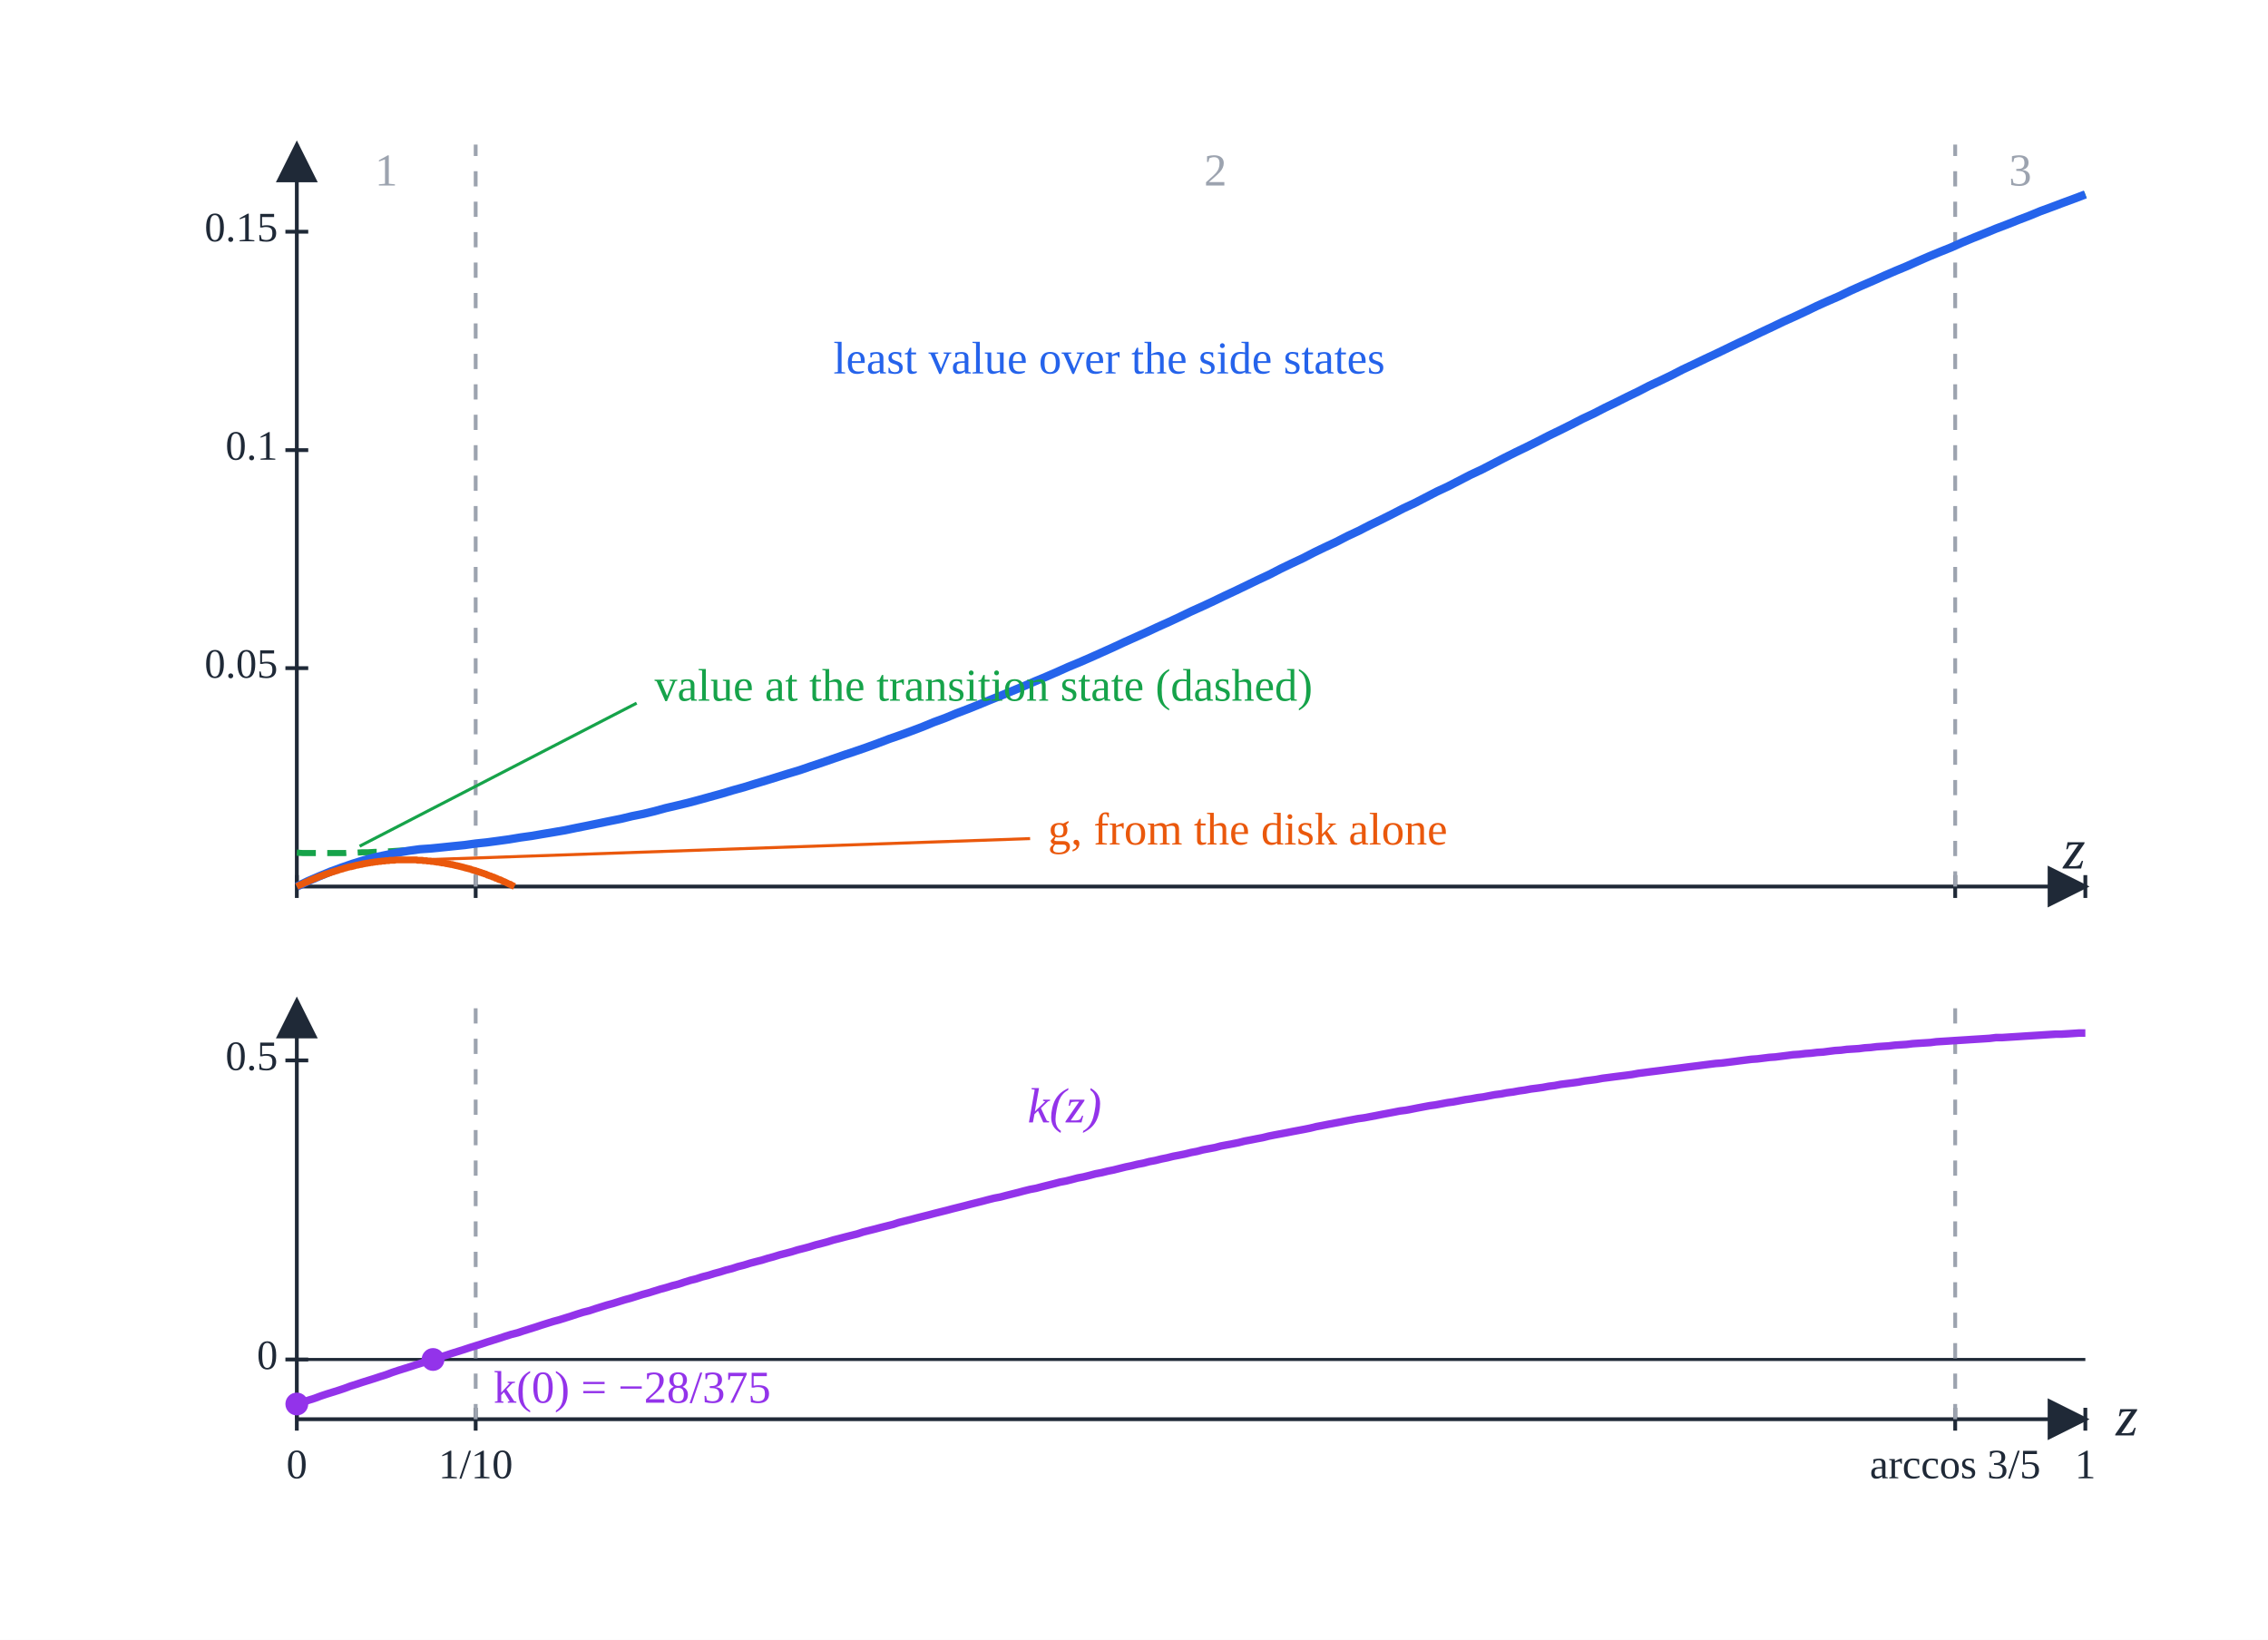
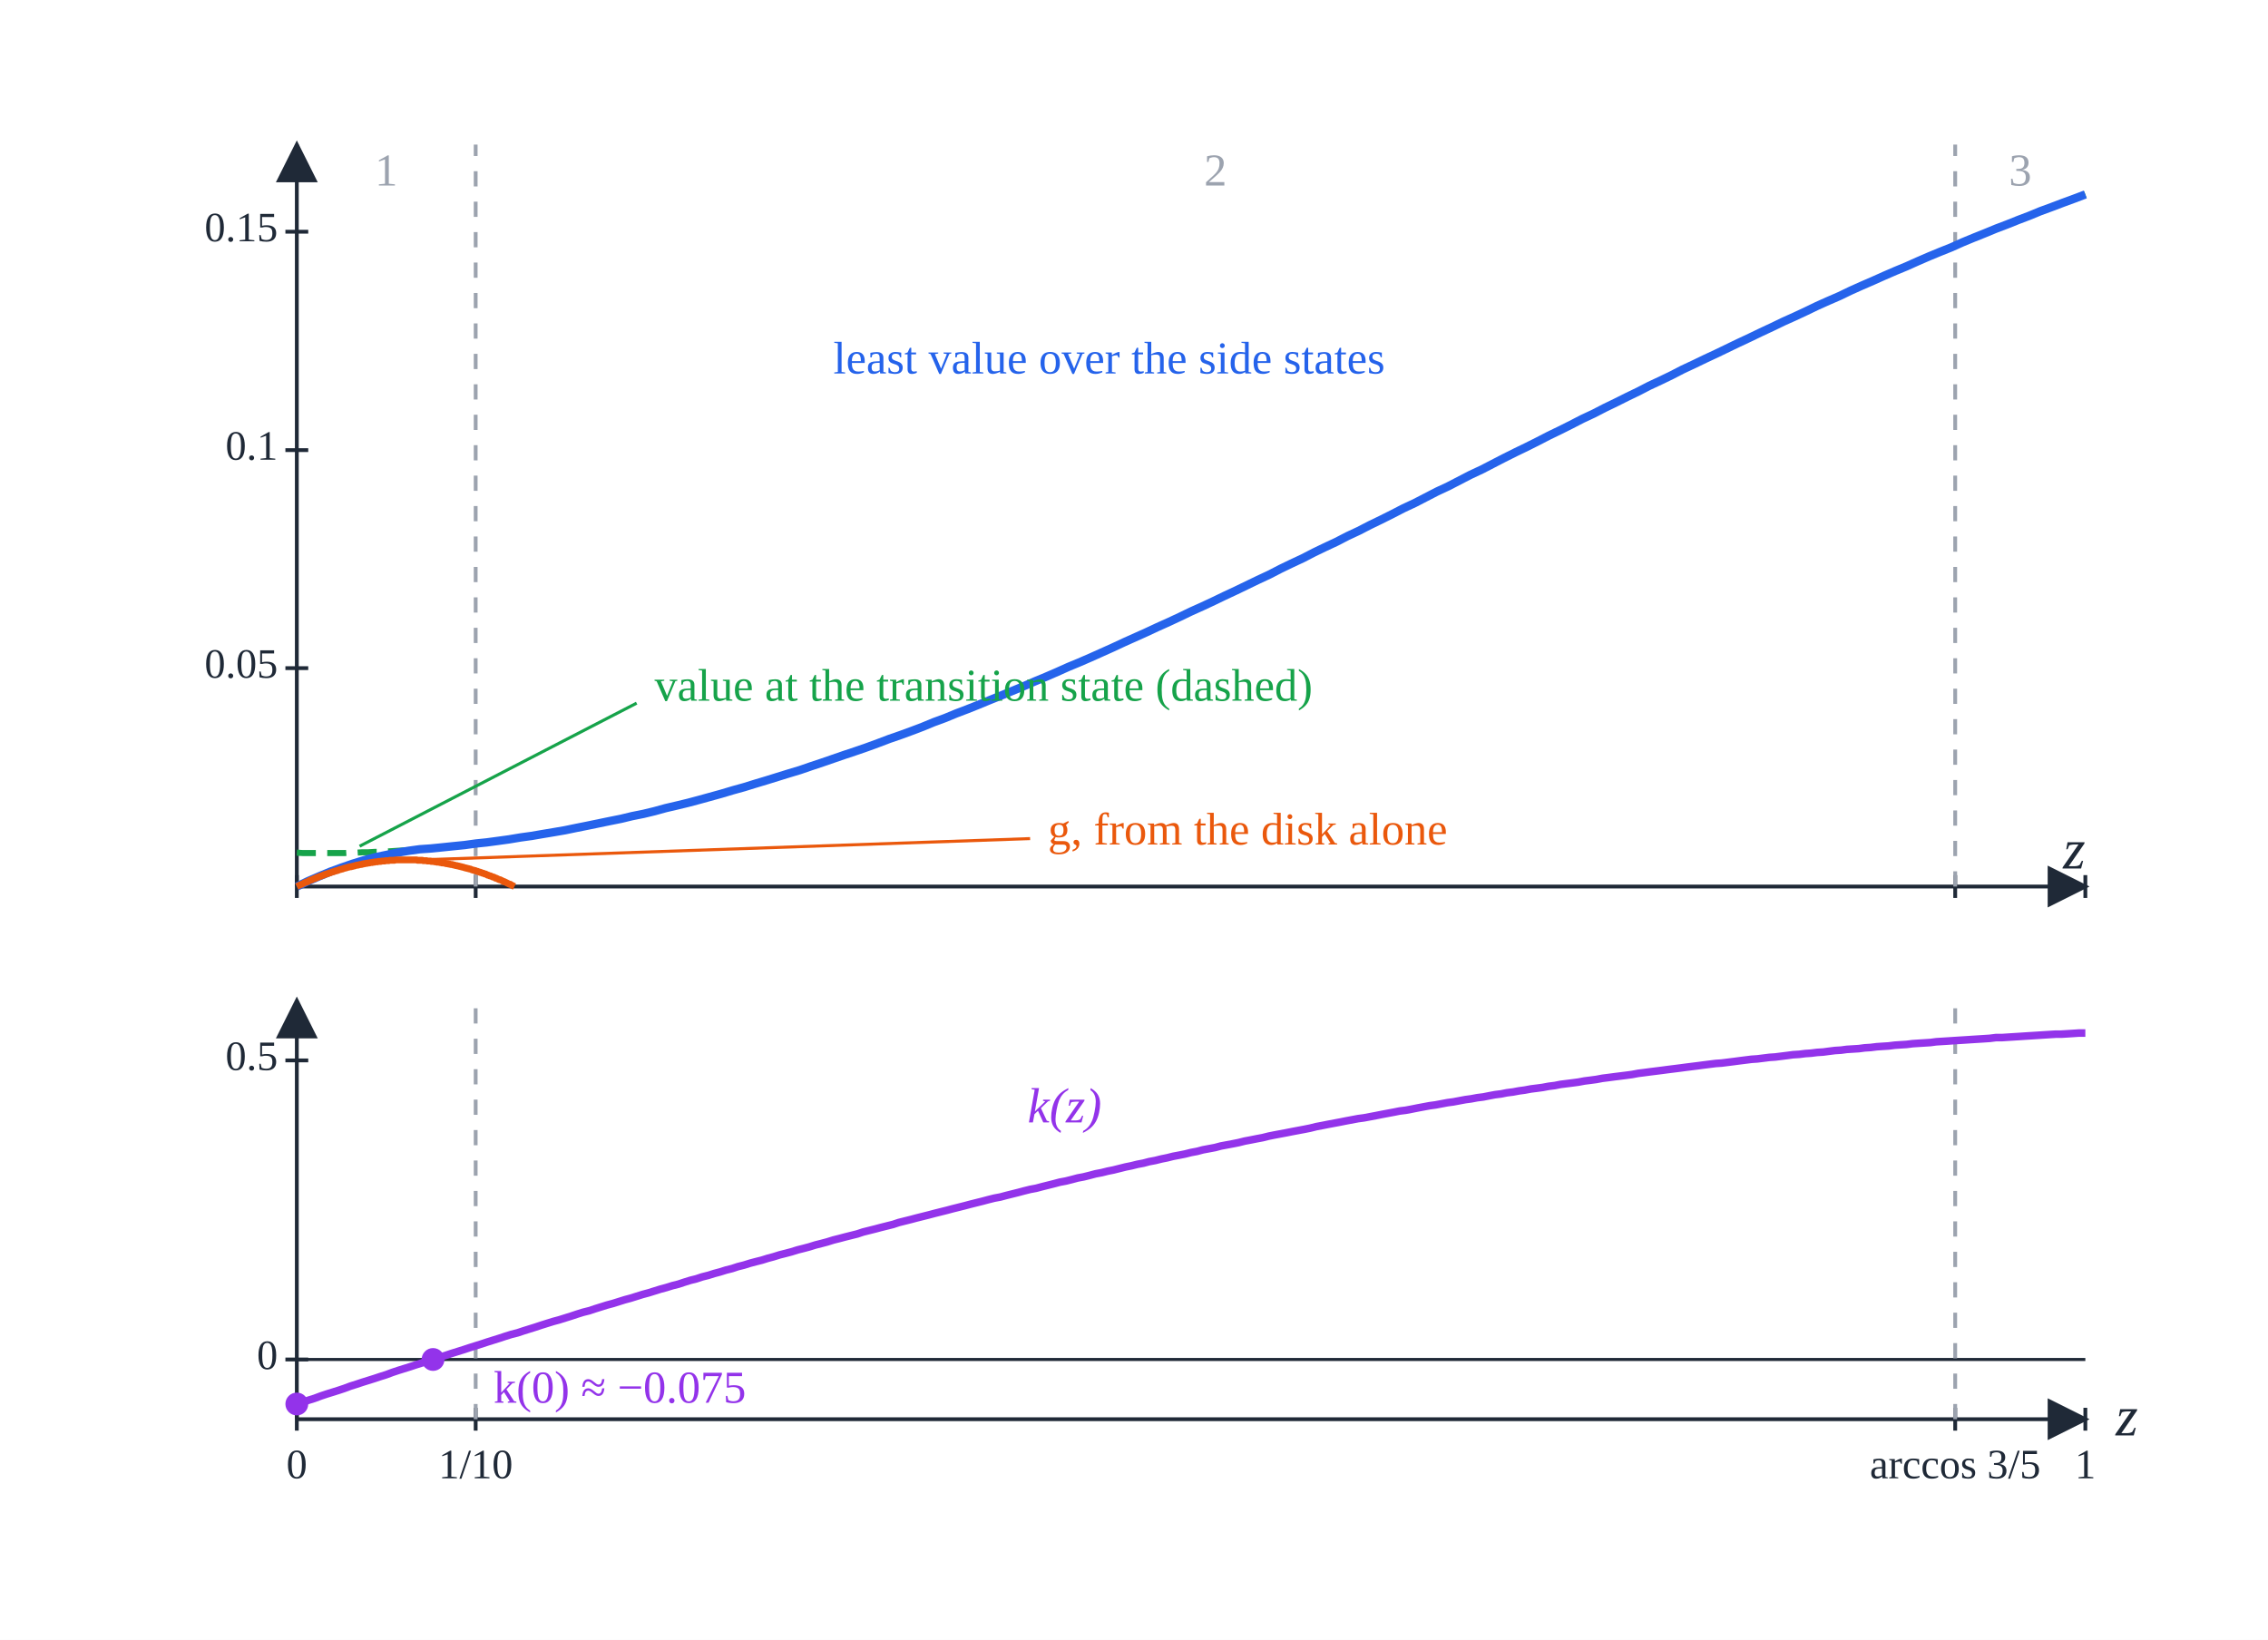
<svg xmlns="http://www.w3.org/2000/svg" width="596" height="431" viewBox="0 0 596 431" role="img" aria-label="Top: the expression of Lemma D.6 minimised over the admissible states with side label, as a function of z, with its value at the transition state and the bound g from the disk alone used below 1/10. Bottom: the force k(z) along the tangent at the transition state, increasing, negative only below about 0.076; the three cases of the proof are cut at 1/10 and where cos z = 3/5">
  <defs>
    <marker id="arrow" viewBox="0 0 10 10" refX="9" refY="5" markerUnits="userSpaceOnUse" markerWidth="11" markerHeight="11" orient="auto-start-reverse">
      <path d="M 0 0 L 10 5 L 0 10 z" fill="#1f2937" />
    </marker>
  </defs>
  <rect width="100%" height="100%" fill="#ffffff" />
  <line x1="78.0" y1="233.0" x2="548.0" y2="233.0" stroke="#1f2937" stroke-width="1" marker-end="url(#arrow)" />
  <line x1="78.0" y1="233.0" x2="78.0" y2="38.0" stroke="#1f2937" stroke-width="1" marker-end="url(#arrow)" />
  <line x1="78.0" y1="236.0" x2="78.0" y2="230.0" stroke="#1f2937" stroke-width="1" />
  <text x="78.0" y="246.0" font-size="11" font-family="Georgia, 'Times New Roman', serif" fill="#1f2937" text-anchor="middle" dominant-baseline="middle" />
  <line x1="125.0" y1="236.0" x2="125.0" y2="230.0" stroke="#1f2937" stroke-width="1" />
  <text x="125.0" y="246.0" font-size="11" font-family="Georgia, 'Times New Roman', serif" fill="#1f2937" text-anchor="middle" dominant-baseline="middle" />
  <line x1="513.8" y1="236.0" x2="513.8" y2="230.0" stroke="#1f2937" stroke-width="1" />
  <text x="513.8" y="246.0" font-size="11" font-family="Georgia, 'Times New Roman', serif" fill="#1f2937" text-anchor="middle" dominant-baseline="middle" />
  <line x1="548.0" y1="236.0" x2="548.0" y2="230.0" stroke="#1f2937" stroke-width="1" />
  <text x="548.0" y="246.0" font-size="11" font-family="Georgia, 'Times New Roman', serif" fill="#1f2937" text-anchor="middle" dominant-baseline="middle" />
  <line x1="75.0" y1="175.6" x2="81.0" y2="175.6" stroke="#1f2937" stroke-width="1" />
  <text x="73.0" y="175.6" font-size="11" font-family="Georgia, 'Times New Roman', serif" fill="#1f2937" text-anchor="end" dominant-baseline="middle">0.05</text>
  <line x1="75.0" y1="118.3" x2="81.0" y2="118.3" stroke="#1f2937" stroke-width="1" />
  <text x="73.0" y="118.3" font-size="11" font-family="Georgia, 'Times New Roman', serif" fill="#1f2937" text-anchor="end" dominant-baseline="middle">0.1</text>
  <line x1="75.0" y1="60.9" x2="81.0" y2="60.9" stroke="#1f2937" stroke-width="1" />
  <text x="73.0" y="60.9" font-size="11" font-family="Georgia, 'Times New Roman', serif" fill="#1f2937" text-anchor="end" dominant-baseline="middle">0.15</text>
  <text x="548.0" y="224.0" font-size="15" font-family="Georgia, 'Times New Roman', serif" fill="#1f2937" text-anchor="end" dominant-baseline="middle" font-style="italic">z</text>
  <line x1="125.0" y1="233.0" x2="125.0" y2="38.0" stroke="#9ca3af" stroke-width="1" stroke-dasharray="4 4" />
  <line x1="513.8" y1="233.0" x2="513.8" y2="38.0" stroke="#9ca3af" stroke-width="1" stroke-dasharray="4 4" />
  <polyline points="78.0,224.1 79.6,224.2 81.1,224.2 82.7,224.2 84.3,224.2 85.8,224.2 87.4,224.2 89.0,224.2 90.5,224.2 92.1,224.1 93.7,224.1 95.2,224.0 96.8,224.0 98.4,223.9 99.9,223.9 101.5,223.8 103.1,223.7 104.6,223.6 106.2,223.5 107.8,223.4 109.3,223.3 110.9,223.2 112.5,223.0 114.0,222.9 115.6,222.7 117.2,222.6 118.7,222.4 120.3,222.3 121.9,222.1 123.4,221.9 125.0,221.7 126.6,221.5 128.1,221.3 129.7,221.1 131.3,220.9 132.8,220.7 134.4,220.5 136.0,220.3 137.5,220.0 139.1,219.8 140.7,219.5 142.2,219.3 143.8,219.0 145.4,218.7 146.9,218.4 148.5,218.2 150.1,217.9 151.6,217.6 153.2,217.3 154.8,217.0 156.3,216.6 157.9,216.3 159.5,216.0 161.0,215.7 162.6,215.3 164.2,215.0 165.7,214.6 167.3,214.3 168.9,213.9 170.4,213.5 172.0,213.2 173.6,212.8 175.1,212.4 176.7,212.0 178.3,211.6 179.8,211.2 181.4,210.8 183.0,210.4 184.5,210.0 186.1,209.5 187.7,209.1 189.2,208.7 190.8,208.2 192.4,207.8 193.9,207.3 195.5,206.9 197.1,206.4 198.6,206.0 200.2,205.5 201.8,205.0 203.3,204.5 204.9,204.0 206.5,203.5 208.0,203.0 209.6,202.5 211.2,202.0 212.7,201.5 214.3,201.0 215.9,200.5 217.4,200.0 219.0,199.4 220.6,198.9 222.1,198.4 223.7,197.8 225.3,197.3 226.8,196.7 228.4,196.2 230.0,195.6 231.5,195.0 233.1,194.5 234.7,193.9 236.2,193.3 237.8,192.7 239.4,192.1 240.9,191.6 242.5,191.0 244.1,190.4 245.6,189.8 247.2,189.2 248.8,188.5 250.3,187.9 251.9,187.3 253.5,186.7 255.0,186.1 256.6,185.4 258.2,184.8 259.7,184.2 261.3,183.5 262.9,182.9 264.4,182.2 266.0,181.6 267.6,180.9 269.1,180.3 270.7,179.6 272.3,179.0 273.8,178.3 275.4,177.6 277.0,177.0 278.5,176.3 280.1,175.6 281.7,174.9 283.2,174.2 284.8,173.6 286.4,172.9 287.9,172.2 289.5,171.5 291.1,170.8 292.6,170.1 294.2,169.4 295.8,168.7 297.3,168.0 298.9,167.2 300.5,166.5 302.0,165.8 303.6,165.1 305.2,164.4 306.7,163.7 308.3,162.9 309.9,162.2 311.4,161.5 313.0,160.7 314.6,160.0 316.1,159.3 317.7,158.5 319.3,157.8 320.8,157.1 322.4,156.3 324.0,155.6 325.5,154.8 327.1,154.1 328.7,153.3 330.2,152.6 331.8,151.8 333.4,151.1 334.9,150.3 336.5,149.5 338.1,148.8 339.6,148.0 341.2,147.3 342.8,146.5 344.3,145.7 345.9,145.0 347.5,144.2 349.0,143.4 350.6,142.7 352.2,141.9 353.7,141.1 355.3,140.3 356.9,139.6 358.4,138.8 360.0,138.0 361.6,137.2 363.1,136.5 364.7,135.7 366.3,134.9 367.8,134.1 369.4,133.3 371.0,132.6 372.5,131.8 374.1,131.0 375.7,130.2 377.2,129.4 378.8,128.6 380.4,127.9 381.9,127.1 383.5,126.3 385.1,125.5 386.6,124.7 388.2,123.9 389.8,123.2 391.3,122.4 392.9,121.6 394.5,120.8 396.0,120.0 397.6,119.2 399.2,118.4 400.7,117.7 402.3,116.9 403.9,116.1 405.4,115.3 407.0,114.5 408.6,113.8 410.1,113.0 411.7,112.2 413.3,111.4 414.8,110.6 416.4,109.9 418.0,109.1 419.5,108.3 421.1,107.5 422.7,106.7 424.2,106.0 425.8,105.2 427.4,104.4 428.9,103.6 430.5,102.9 432.1,102.1 433.6,101.3 435.2,100.6 436.8,99.8 438.3,99.0 439.9,98.3 441.5,97.5 443.0,96.8 444.6,96.0 446.2,95.2 447.7,94.5 449.3,93.7 450.9,93.0 452.4,92.2 454.0,91.5 455.6,90.7 457.1,90.0 458.7,89.2 460.3,88.5 461.8,87.7 463.4,87.0 465.0,86.3 466.5,85.5 468.1,84.8 469.7,84.1 471.2,83.3 472.8,82.6 474.4,81.9 475.9,81.2 477.5,80.4 479.1,79.7 480.6,79.0 482.2,78.3 483.8,77.6 485.3,76.9 486.9,76.2 488.5,75.5 490.0,74.8 491.6,74.1 493.2,73.4 494.7,72.7 496.3,72.0 497.9,71.3 499.4,70.6 501.0,70.0 502.6,69.3 504.1,68.6 505.7,67.9 507.3,67.3 508.8,66.6 510.4,65.9 512.0,65.3 513.5,64.6 515.1,64.0 516.7,63.3 518.2,62.7 519.8,62.0 521.4,61.4 522.9,60.8 524.5,60.1 526.1,59.5 527.6,58.9 529.2,58.3 530.8,57.7 532.3,57.0 533.9,56.4 535.5,55.8 537.0,55.2 538.6,54.6 540.2,54.0 541.7,53.5 543.3,52.9 544.9,52.3 546.4,51.7 548.0,51.1" fill="none" stroke="#16a34a" stroke-width="1.6" stroke-opacity="1" stroke-linejoin="round" stroke-dasharray="5 3" />
  <polyline points="78.0,233.0 80.9,231.6 83.9,230.3 86.8,229.1 89.8,228.0 92.7,227.0 95.6,226.1 98.6,225.3 101.5,224.7 104.4,224.1 107.4,223.6 110.3,223.2 113.2,223.0 116.2,222.7 119.1,222.4 122.1,222.1 125.0,221.7 127.9,221.4 130.9,221.0 133.8,220.6 136.8,220.1 139.7,219.7 142.6,219.2 145.6,218.7 148.5,218.2 151.4,217.6 154.4,217.0 157.3,216.4 160.2,215.8 163.2,215.2 166.1,214.5 169.1,213.9 172.0,213.2 174.9,212.4 177.9,211.7 180.8,211.0 183.8,210.2 186.7,209.4 189.6,208.6 192.6,207.7 195.5,206.9 198.4,206.0 201.4,205.1 204.3,204.2 207.2,203.3 210.2,202.4 213.1,201.4 216.1,200.4 219.0,199.4 221.9,198.4 224.9,197.4 227.8,196.4 230.8,195.3 233.7,194.2 236.6,193.2 239.6,192.1 242.5,191.0 245.4,189.8 248.4,188.7 251.3,187.5 254.2,186.4 257.2,185.2 260.1,184.0 263.1,182.8 266.0,181.6 268.9,180.4 271.9,179.1 274.8,177.9 277.8,176.6 280.7,175.3 283.6,174.1 286.6,172.8 289.5,171.5 292.4,170.2 295.4,168.8 298.3,167.5 301.2,166.2 304.2,164.8 307.1,163.5 310.1,162.1 313.0,160.7 315.9,159.4 318.9,158.0 321.8,156.6 324.8,155.2 327.7,153.8 330.6,152.4 333.6,151.0 336.5,149.5 339.4,148.1 342.4,146.7 345.3,145.2 348.2,143.8 351.2,142.4 354.1,140.9 357.1,139.5 360.0,138.0 362.9,136.6 365.9,135.1 368.8,133.6 371.8,132.2 374.7,130.7 377.6,129.2 380.6,127.8 383.5,126.3 386.4,124.8 389.4,123.4 392.3,121.9 395.2,120.4 398.2,118.9 401.1,117.5 404.1,116.0 407.0,114.5 409.9,113.1 412.9,111.6 415.8,110.1 418.8,108.7 421.7,107.2 424.6,105.8 427.6,104.3 430.5,102.9 433.4,101.4 436.4,100.0 439.3,98.6 442.2,97.1 445.2,95.7 448.1,94.3 451.1,92.9 454.0,91.5 456.9,90.1 459.9,88.7 462.8,87.3 465.8,85.9 468.7,84.5 471.6,83.2 474.6,81.8 477.5,80.4 480.4,79.1 483.4,77.8 486.3,76.4 489.2,75.1 492.2,73.8 495.1,72.5 498.1,71.2 501.0,70.0 503.9,68.7 506.9,67.4 509.8,66.2 512.8,65.0 515.7,63.7 518.6,62.5 521.6,61.3 524.5,60.1 527.4,59.0 530.4,57.8 533.3,56.7 536.2,55.5 539.2,54.4 542.1,53.3 545.1,52.2 548.0,51.1" fill="none" stroke="#2563eb" stroke-width="2.2" stroke-opacity="1" stroke-linejoin="round" />
  <polyline points="78.0,233.0 78.2,232.9 78.4,232.8 78.6,232.7 78.8,232.6 79.0,232.5 79.1,232.5 79.3,232.4 79.5,232.3 79.7,232.2 79.9,232.1 80.1,232.0 80.3,231.9 80.5,231.8 80.7,231.8 80.9,231.7 81.1,231.6 81.2,231.5 81.4,231.4 81.6,231.3 81.8,231.3 82.0,231.2 82.2,231.1 82.4,231.0 82.6,230.9 82.8,230.9 83.0,230.8 83.1,230.7 83.3,230.6 83.5,230.6 83.7,230.5 83.9,230.4 84.1,230.3 84.3,230.3 84.5,230.2 84.7,230.1 84.9,230.0 85.1,230.0 85.2,229.9 85.4,229.8 85.6,229.8 85.8,229.7 86.0,229.6 86.2,229.6 86.4,229.5 86.6,229.4 86.8,229.4 87.0,229.3 87.2,229.2 87.3,229.2 87.5,229.1 87.7,229.1 87.9,229.0 88.1,228.9 88.3,228.9 88.5,228.8 88.7,228.8 88.9,228.7 89.1,228.6 89.2,228.6 89.4,228.5 89.6,228.5 89.8,228.4 90.0,228.4 90.2,228.3 90.4,228.2 90.6,228.2 90.8,228.1 91.0,228.1 91.2,228.0 91.3,228.0 91.5,227.9 91.7,227.9 91.9,227.8 92.1,227.8 92.3,227.8 92.5,227.7 92.7,227.7 92.9,227.6 93.1,227.6 93.3,227.5 93.4,227.5 93.6,227.4 93.8,227.4 94.0,227.4 94.2,227.3 94.4,227.3 94.6,227.2 94.8,227.2 95.0,227.2 95.2,227.1 95.4,227.1 95.5,227.0 95.7,227.0 95.9,227.0 96.1,226.9 96.3,226.9 96.5,226.9 96.7,226.8 96.9,226.8 97.1,226.8 97.3,226.7 97.4,226.7 97.6,226.7 97.8,226.7 98.0,226.6 98.2,226.6 98.4,226.6 98.6,226.5 98.8,226.5 99.0,226.5 99.2,226.5 99.4,226.4 99.5,226.4 99.7,226.4 99.9,226.4 100.1,226.4 100.3,226.3 100.5,226.3 100.7,226.3 100.9,226.3 101.1,226.3 101.3,226.2 101.5,226.2 101.6,226.2 101.8,226.2 102.0,226.2 102.2,226.2 102.4,226.1 102.6,226.1 102.8,226.1 103.0,226.1 103.2,226.1 103.4,226.1 103.6,226.1 103.7,226.1 103.9,226.0 104.1,226.0 104.3,226.0 104.5,226.0 104.7,226.0 104.9,226.0 105.1,226.0 105.3,226.0 105.5,226.0 105.6,226.0 105.8,226.0 106.0,226.0 106.2,226.0 106.4,226.0 106.6,226.0 106.8,226.0 107.0,226.0 107.2,226.0 107.4,226.0 107.6,226.0 107.7,226.0 107.9,226.0 108.1,226.0 108.3,226.0 108.5,226.0 108.7,226.0 108.9,226.0 109.1,226.0 109.3,226.0 109.5,226.0 109.7,226.1 109.8,226.1 110.0,226.1 110.2,226.1 110.4,226.1 110.6,226.1 110.8,226.1 111.0,226.1 111.2,226.2 111.4,226.2 111.6,226.2 111.7,226.2 111.9,226.2 112.1,226.2 112.3,226.3 112.5,226.3 112.7,226.3 112.9,226.3 113.1,226.3 113.3,226.4 113.5,226.4 113.7,226.4 113.8,226.4 114.0,226.4 114.2,226.5 114.4,226.5 114.6,226.5 114.8,226.6 115.0,226.6 115.2,226.6 115.4,226.6 115.6,226.7 115.8,226.7 115.9,226.7 116.1,226.8 116.3,226.8 116.5,226.8 116.7,226.8 116.9,226.9 117.1,226.9 117.3,227.0 117.5,227.0 117.7,227.0 117.9,227.1 118.0,227.1 118.2,227.1 118.4,227.2 118.6,227.2 118.8,227.2 119.0,227.3 119.2,227.3 119.4,227.4 119.6,227.4 119.8,227.5 119.9,227.5 120.1,227.5 120.3,227.6 120.5,227.6 120.7,227.7 120.9,227.7 121.1,227.8 121.3,227.8 121.5,227.9 121.7,227.9 121.9,228.0 122.0,228.0 122.2,228.1 122.4,228.1 122.6,228.2 122.8,228.2 123.0,228.3 123.2,228.3 123.4,228.4 123.6,228.4 123.8,228.5 124.0,228.6 124.1,228.6 124.3,228.7 124.5,228.7 124.7,228.8 124.9,228.8 125.1,228.9 125.3,229.0 125.5,229.0 125.7,229.1 125.9,229.2 126.1,229.2 126.2,229.3 126.4,229.3 126.6,229.4 126.8,229.5 127.0,229.5 127.2,229.6 127.4,229.7 127.6,229.7 127.8,229.8 128.0,229.9 128.1,230.0 128.3,230.0 128.5,230.1 128.7,230.2 128.9,230.2 129.1,230.3 129.3,230.4 129.5,230.5 129.7,230.5 129.9,230.6 130.1,230.7 130.2,230.8 130.4,230.8 130.6,230.9 130.8,231.0 131.0,231.1 131.2,231.2 131.4,231.2 131.6,231.3 131.8,231.4 132.0,231.5 132.2,231.6 132.3,231.7 132.5,231.7 132.7,231.8 132.9,231.9 133.1,232.0 133.3,232.1 133.5,232.2 133.7,232.3 133.9,232.4 134.1,232.4 134.2,232.5 134.4,232.6 134.6,232.7 134.8,232.8 135.0,232.9 135.2,233.0" fill="none" stroke="#ea580c" stroke-width="1.8" stroke-opacity="1" stroke-linejoin="round" />
  <text x="219.0" y="95.4" font-size="12" font-family="Georgia, 'Times New Roman', serif" fill="#2563eb" text-anchor="start" dominant-baseline="middle">least value over the side states</text>
  <text x="172.0" y="181.4" font-size="12" font-family="Georgia, 'Times New Roman', serif" fill="#16a34a" text-anchor="start" dominant-baseline="middle">value at the transition state (dashed)</text>
  <line x1="167.3" y1="184.8" x2="94.5" y2="222.4" stroke="#16a34a" stroke-width="0.8" />
  <text x="275.4" y="219.2" font-size="12" font-family="Georgia, 'Times New Roman', serif" fill="#ea580c" text-anchor="start" dominant-baseline="middle">g, from the disk alone</text>
  <line x1="270.7" y1="220.4" x2="113.2" y2="225.9" stroke="#ea580c" stroke-width="0.8" />
  <text x="101.5" y="46.0" font-size="12" font-family="Georgia, 'Times New Roman', serif" fill="#9ca3af" text-anchor="middle" dominant-baseline="middle">1</text>
  <text x="319.4" y="46.0" font-size="12" font-family="Georgia, 'Times New Roman', serif" fill="#9ca3af" text-anchor="middle" dominant-baseline="middle">2</text>
  <text x="530.9" y="46.0" font-size="12" font-family="Georgia, 'Times New Roman', serif" fill="#9ca3af" text-anchor="middle" dominant-baseline="middle">3</text>
  <line x1="78.0" y1="373.0" x2="548.0" y2="373.0" stroke="#1f2937" stroke-width="1" marker-end="url(#arrow)" />
  <line x1="78.0" y1="373.0" x2="78.0" y2="263.0" stroke="#1f2937" stroke-width="1" marker-end="url(#arrow)" />
  <line x1="78.0" y1="376.0" x2="78.0" y2="370.0" stroke="#1f2937" stroke-width="1" />
  <text x="78.0" y="386.0" font-size="11" font-family="Georgia, 'Times New Roman', serif" fill="#1f2937" text-anchor="middle" dominant-baseline="middle">0</text>
  <line x1="125.0" y1="376.0" x2="125.0" y2="370.0" stroke="#1f2937" stroke-width="1" />
  <text x="125.0" y="386.0" font-size="11" font-family="Georgia, 'Times New Roman', serif" fill="#1f2937" text-anchor="middle" dominant-baseline="middle">1/10</text>
  <line x1="513.8" y1="376.0" x2="513.8" y2="370.0" stroke="#1f2937" stroke-width="1" />
  <text x="513.8" y="386.0" font-size="11" font-family="Georgia, 'Times New Roman', serif" fill="#1f2937" text-anchor="middle" dominant-baseline="middle">arccos 3/5</text>
  <line x1="548.0" y1="376.0" x2="548.0" y2="370.0" stroke="#1f2937" stroke-width="1" />
  <text x="548.0" y="386.0" font-size="11" font-family="Georgia, 'Times New Roman', serif" fill="#1f2937" text-anchor="middle" dominant-baseline="middle">1</text>
  <line x1="75.0" y1="357.3" x2="81.0" y2="357.3" stroke="#1f2937" stroke-width="1" />
  <text x="73.0" y="357.3" font-size="11" font-family="Georgia, 'Times New Roman', serif" fill="#1f2937" text-anchor="end" dominant-baseline="middle">0</text>
  <line x1="75.0" y1="278.7" x2="81.0" y2="278.7" stroke="#1f2937" stroke-width="1" />
  <text x="73.0" y="278.7" font-size="11" font-family="Georgia, 'Times New Roman', serif" fill="#1f2937" text-anchor="end" dominant-baseline="middle">0.5</text>
  <text x="556.0" y="373.0" font-size="15" font-family="Georgia, 'Times New Roman', serif" fill="#1f2937" text-anchor="start" dominant-baseline="middle" font-style="italic">z</text>
  <line x1="78.0" y1="357.3" x2="548.0" y2="357.3" stroke="#1f2937" stroke-width="0.8" />
  <line x1="125.0" y1="373.0" x2="125.0" y2="263.0" stroke="#9ca3af" stroke-width="1" stroke-dasharray="4 4" />
  <line x1="513.8" y1="373.0" x2="513.8" y2="263.0" stroke="#9ca3af" stroke-width="1" stroke-dasharray="4 4" />
  <polyline points="78.0,369.0 79.6,368.5 81.1,368.0 82.7,367.5 84.3,366.9 85.8,366.4 87.4,365.9 89.0,365.4 90.5,364.9 92.1,364.3 93.7,363.8 95.2,363.3 96.8,362.8 98.4,362.3 99.9,361.8 101.5,361.3 103.1,360.7 104.6,360.2 106.2,359.7 107.8,359.2 109.3,358.7 110.9,358.2 112.5,357.7 114.0,357.2 115.6,356.7 117.2,356.2 118.7,355.7 120.3,355.2 121.9,354.7 123.4,354.2 125.0,353.7 126.6,353.2 128.1,352.7 129.7,352.2 131.3,351.7 132.8,351.2 134.4,350.7 136.0,350.3 137.5,349.8 139.1,349.3 140.7,348.8 142.2,348.3 143.8,347.8 145.4,347.3 146.9,346.9 148.5,346.4 150.1,345.9 151.6,345.4 153.2,344.9 154.8,344.5 156.3,344.0 157.9,343.5 159.5,343.0 161.0,342.6 162.6,342.1 164.2,341.6 165.7,341.2 167.3,340.7 168.9,340.2 170.4,339.8 172.0,339.3 173.6,338.8 175.1,338.4 176.7,337.9 178.3,337.5 179.8,337.0 181.4,336.5 183.0,336.1 184.5,335.6 186.1,335.2 187.7,334.7 189.2,334.3 190.8,333.8 192.4,333.4 193.9,332.9 195.5,332.5 197.1,332.0 198.6,331.6 200.2,331.2 201.8,330.7 203.3,330.3 204.9,329.8 206.5,329.4 208.0,329.0 209.6,328.5 211.2,328.1 212.7,327.7 214.3,327.2 215.9,326.8 217.4,326.4 219.0,325.9 220.6,325.5 222.1,325.1 223.7,324.7 225.3,324.3 226.8,323.8 228.4,323.4 230.0,323.0 231.5,322.6 233.1,322.2 234.7,321.8 236.2,321.3 237.8,320.9 239.4,320.5 240.9,320.1 242.5,319.7 244.1,319.3 245.6,318.9 247.2,318.5 248.8,318.1 250.3,317.7 251.9,317.3 253.5,316.9 255.0,316.5 256.6,316.1 258.2,315.7 259.7,315.3 261.3,314.9 262.9,314.6 264.4,314.2 266.0,313.8 267.6,313.4 269.1,313.0 270.7,312.6 272.3,312.3 273.8,311.9 275.4,311.5 277.0,311.1 278.5,310.7 280.1,310.4 281.7,310.0 283.2,309.6 284.8,309.3 286.4,308.9 287.9,308.5 289.5,308.2 291.1,307.8 292.6,307.5 294.2,307.1 295.8,306.7 297.3,306.4 298.9,306.0 300.5,305.7 302.0,305.3 303.6,305.0 305.2,304.6 306.7,304.3 308.3,303.9 309.9,303.6 311.4,303.3 313.0,302.9 314.6,302.6 316.1,302.2 317.7,301.9 319.3,301.6 320.8,301.2 322.4,300.9 324.0,300.6 325.5,300.3 327.1,299.9 328.7,299.6 330.2,299.3 331.8,299.0 333.4,298.6 334.9,298.3 336.5,298.0 338.1,297.7 339.6,297.4 341.2,297.1 342.8,296.8 344.3,296.5 345.9,296.1 347.5,295.8 349.0,295.5 350.6,295.2 352.2,294.9 353.7,294.6 355.3,294.3 356.9,294.0 358.4,293.8 360.0,293.5 361.6,293.2 363.1,292.9 364.7,292.6 366.3,292.3 367.8,292.0 369.4,291.8 371.0,291.5 372.5,291.2 374.1,290.9 375.7,290.6 377.2,290.4 378.8,290.1 380.4,289.8 381.9,289.6 383.5,289.3 385.1,289.0 386.6,288.8 388.2,288.5 389.8,288.3 391.3,288.0 392.9,287.7 394.5,287.5 396.0,287.2 397.6,287.0 399.2,286.7 400.7,286.5 402.3,286.2 403.9,286.0 405.4,285.8 407.0,285.5 408.6,285.3 410.1,285.0 411.7,284.8 413.3,284.6 414.8,284.4 416.4,284.1 418.0,283.9 419.5,283.7 421.1,283.4 422.7,283.2 424.2,283.0 425.8,282.8 427.4,282.6 428.9,282.4 430.5,282.1 432.1,281.9 433.6,281.7 435.2,281.5 436.8,281.3 438.3,281.1 439.9,280.9 441.5,280.7 443.0,280.5 444.6,280.3 446.2,280.1 447.7,279.9 449.3,279.7 450.9,279.5 452.4,279.4 454.0,279.2 455.6,279.0 457.1,278.8 458.7,278.6 460.3,278.4 461.8,278.3 463.4,278.1 465.0,277.9 466.5,277.8 468.1,277.6 469.7,277.4 471.2,277.2 472.8,277.1 474.4,276.9 475.9,276.8 477.5,276.6 479.1,276.5 480.6,276.3 482.2,276.1 483.8,276.0 485.3,275.8 486.9,275.7 488.5,275.6 490.0,275.4 491.6,275.3 493.2,275.1 494.7,275.0 496.3,274.9 497.9,274.7 499.4,274.6 501.0,274.5 502.6,274.3 504.1,274.2 505.7,274.1 507.3,274.0 508.8,273.8 510.4,273.7 512.0,273.6 513.5,273.5 515.1,273.4 516.7,273.3 518.2,273.2 519.8,273.1 521.4,273.0 522.9,272.9 524.5,272.7 526.1,272.7 527.6,272.6 529.2,272.5 530.8,272.4 532.3,272.3 533.9,272.2 535.5,272.1 537.0,272.0 538.6,271.9 540.2,271.8 541.7,271.8 543.3,271.7 544.9,271.6 546.4,271.5 548.0,271.5" fill="none" stroke="#9333ea" stroke-width="2" stroke-opacity="1" stroke-linejoin="round" />
  <circle cx="78.0" cy="369.0" r="3" fill="#9333ea" />
  <circle cx="113.8" cy="357.3" r="3" fill="#9333ea" />
-   <text x="129.7" y="365.9" font-size="12" font-family="Georgia, 'Times New Roman', serif" fill="#9333ea" text-anchor="start" dominant-baseline="middle">k(0) = −28/375</text>
+   <text x="129.7" y="365.9" font-size="12" font-family="Georgia, 'Times New Roman', serif" fill="#9333ea" text-anchor="start" dominant-baseline="middle">k(0) ≈ −0.075</text>
  <text x="289.5" y="291.3" font-size="13" font-family="Georgia, 'Times New Roman', serif" fill="#9333ea" text-anchor="end" dominant-baseline="middle" font-style="italic">k(z)</text>
</svg>
